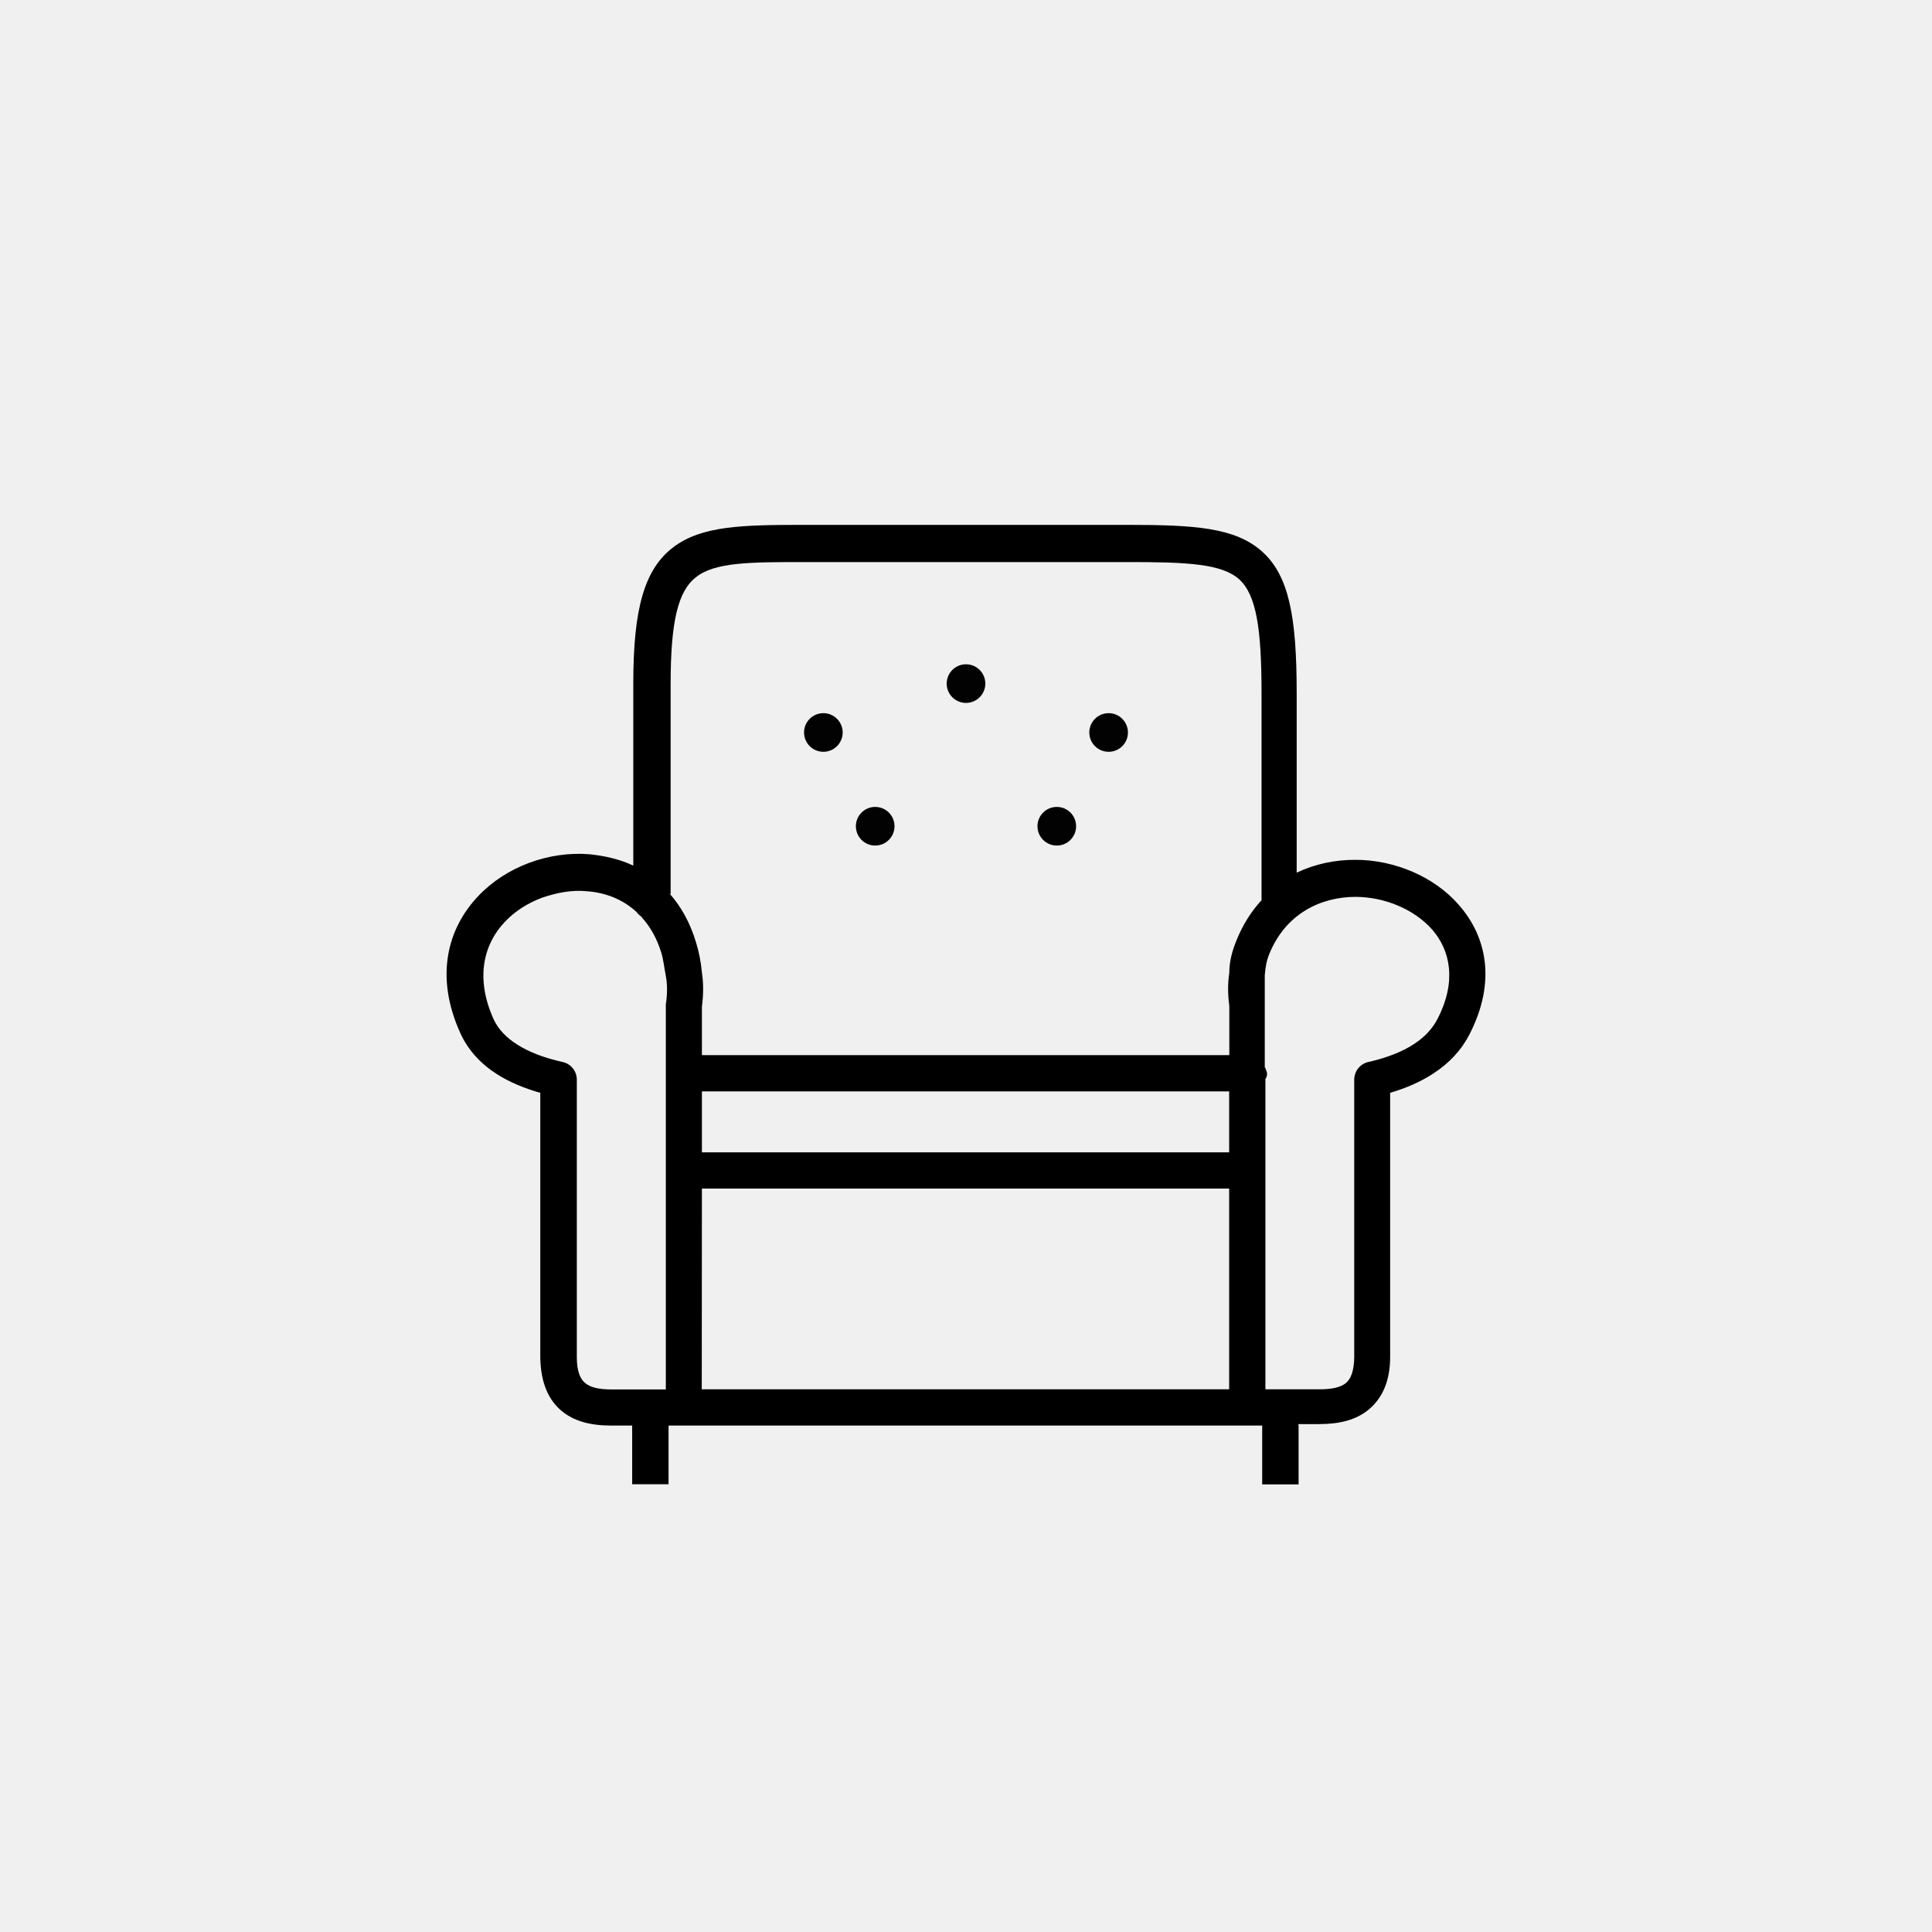
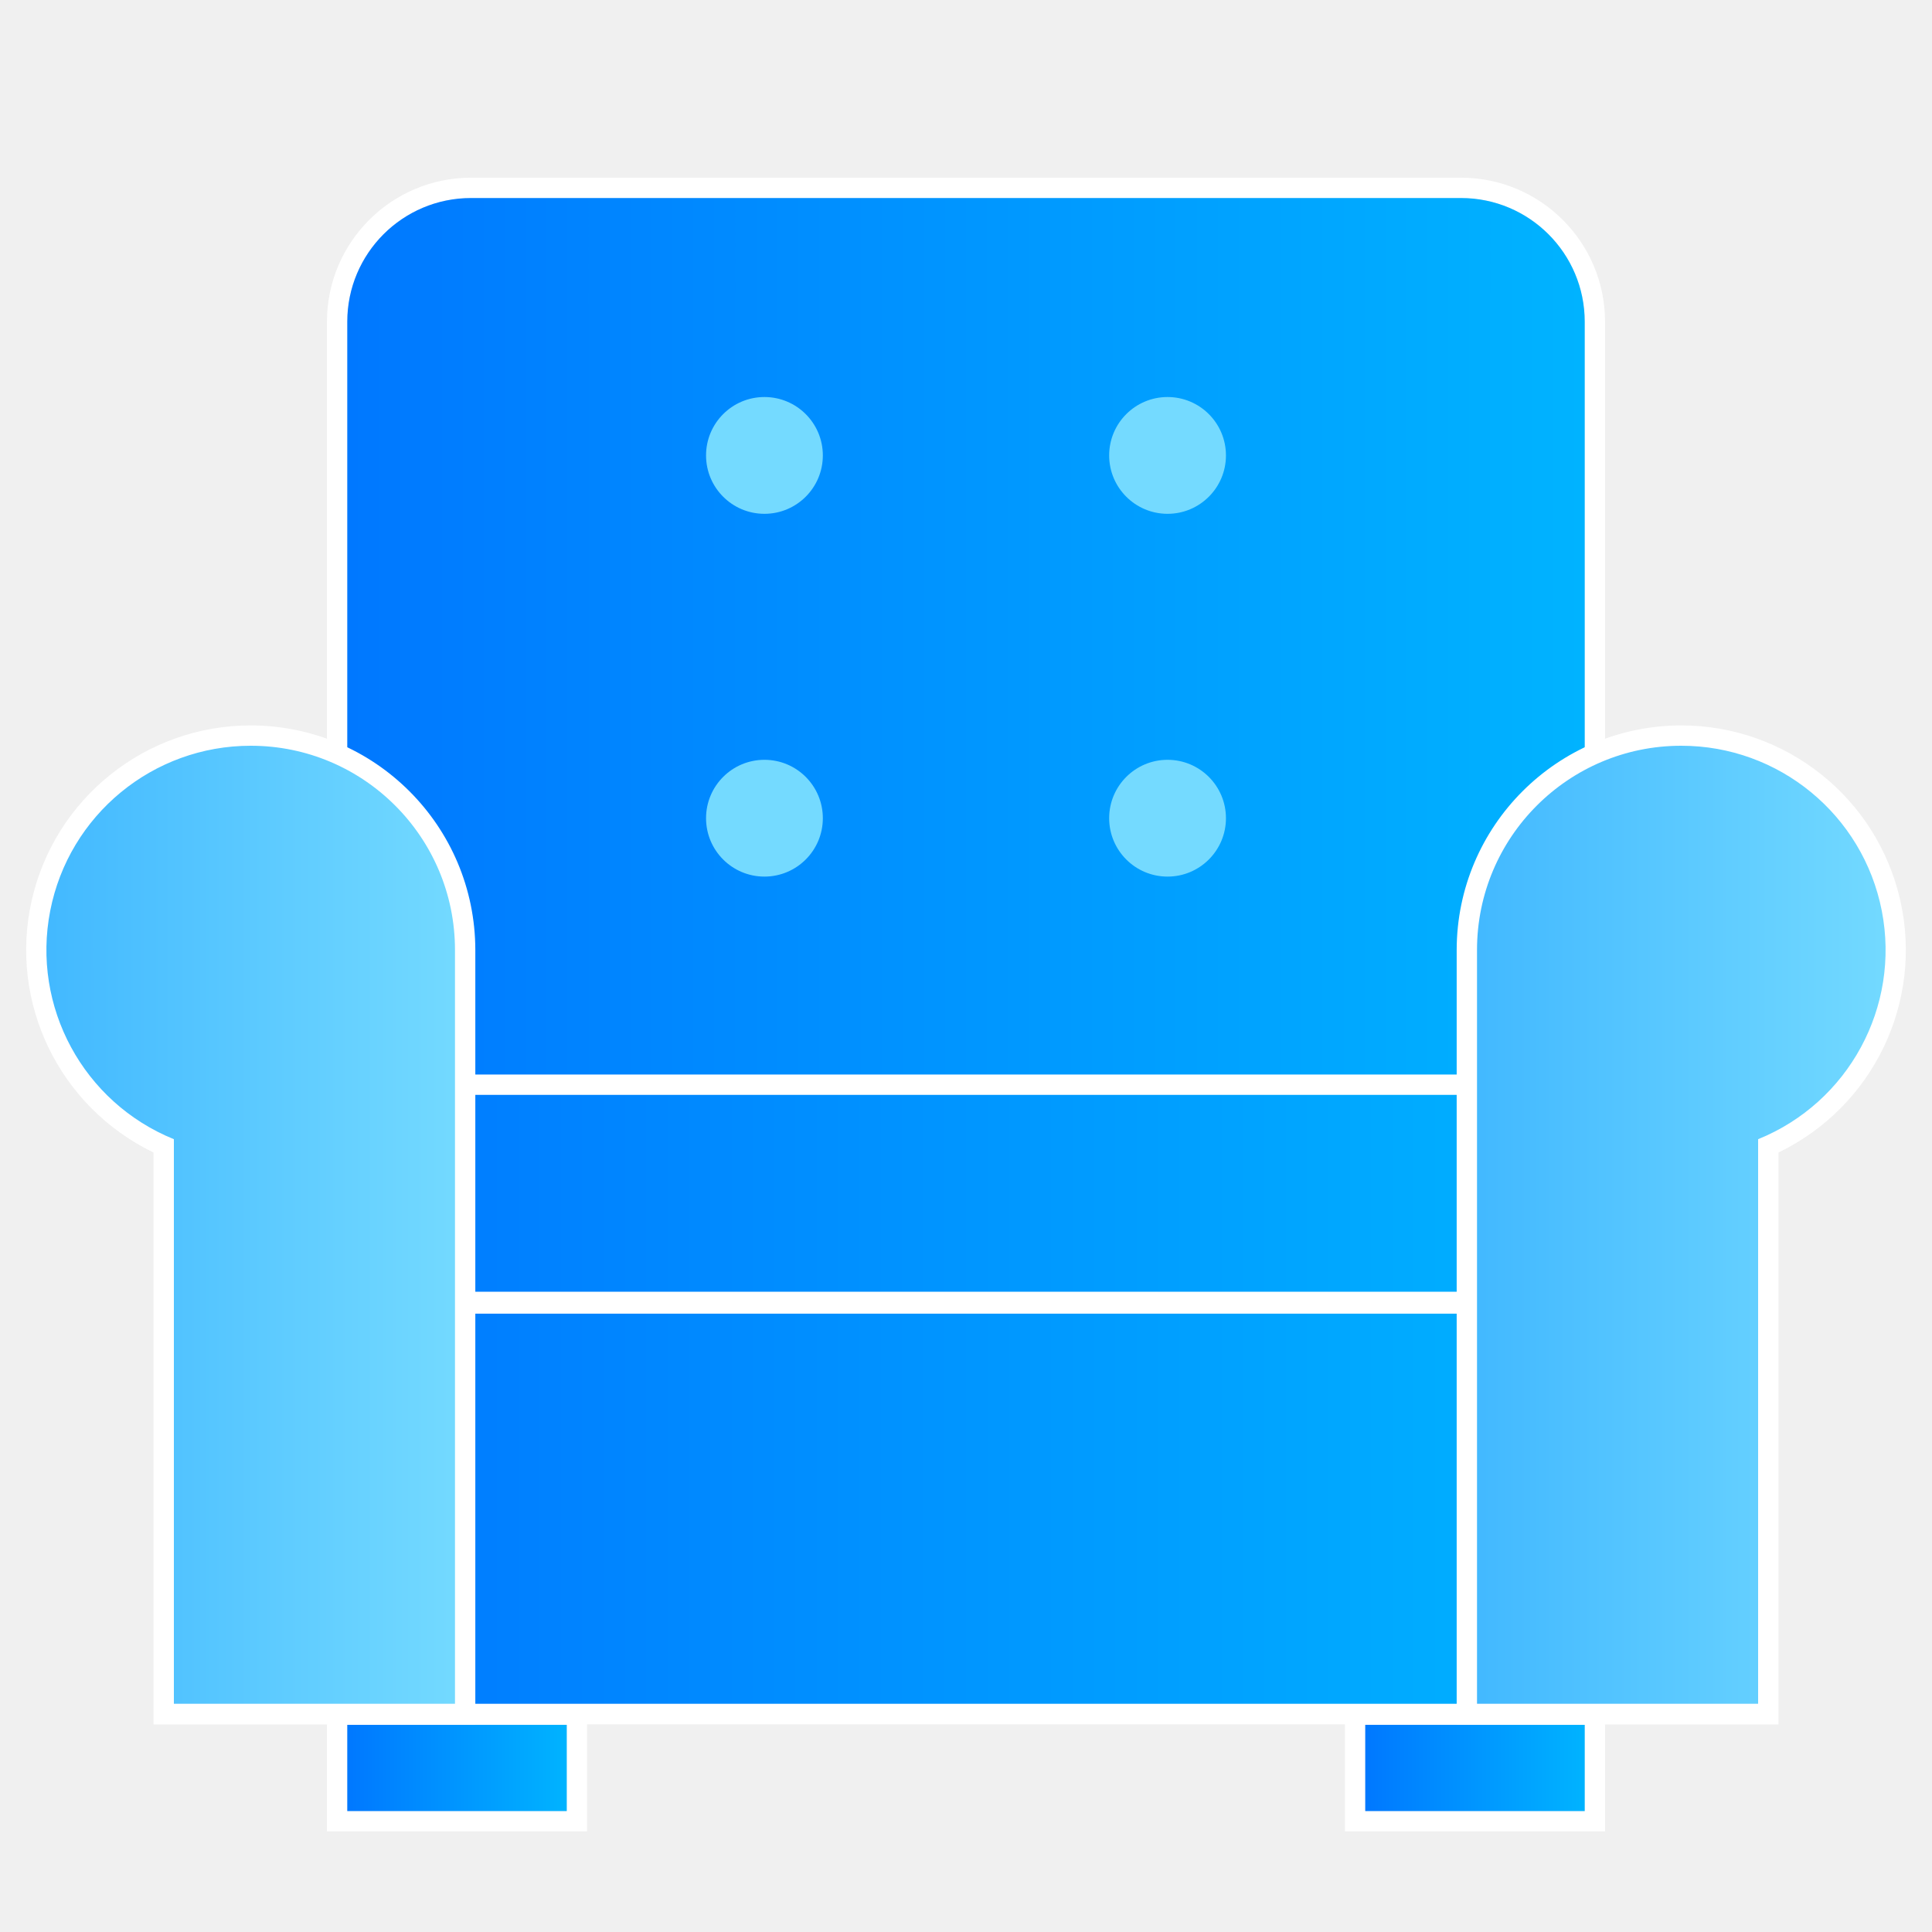
- <svg xmlns="http://www.w3.org/2000/svg" width="100" height="100" clip-rule="evenodd" fill-rule="evenodd" image-rendering="optimizeQuality" shape-rendering="geometricPrecision" text-rendering="geometricPrecision" version="1.1" viewBox="0 0 100 100">
-   <path d="m67.215 73.787v3.046h-1.884v-3.046h-30.726v3.038h-1.884v-3.038h-1.079c-1.062 0-1.934-0.216-2.59-0.772-0.672-0.573-1.054-1.436-1.087-2.714v-13.736c-0.847-0.241-1.594-0.556-2.224-0.954-0.863-0.548-1.511-1.253-1.909-2.125-1.345-2.955-0.664-5.436 0.921-7.105 0.722-0.764 1.635-1.345 2.631-1.718s2.075-0.531 3.121-0.448c0.788 0.083 1.56 0.249 2.274 0.589v-9.437c0-3.884 0.581-5.918 2.075-7.046 1.469-1.112 3.577-1.154 6.773-1.154h16.724c3.469 0 5.577 0.133 6.972 1.378 1.394 1.245 1.793 3.378 1.793 7.32v9.304c0.954-0.456 2.009-0.672 3.054-0.664 1.021 0 2.025 0.224 2.938 0.614 0.921 0.398 1.76 0.979 2.407 1.726 1.428 1.627 1.942 3.959 0.556 6.673-0.423 0.83-1.054 1.511-1.901 2.058-0.622 0.407-1.369 0.739-2.216 0.988v13.661c0 1.278-0.415 2.141-1.087 2.714-0.656 0.556-1.527 0.772-2.59 0.772h-1.079zm-32.544-27.522c0.581 0.664 1.046 1.486 1.353 2.506 0.149 0.481 0.257 1.004 0.307 1.569 0.083 0.548 0.083 1.137 0 1.768v2.506h27.298v-2.548c-0.083-0.614-0.083-1.187 0-1.718 0-0.598 0.158-1.154 0.365-1.66 0.332-0.83 0.78-1.527 1.303-2.092v-10.69c0-3.37-0.266-5.113-1.162-5.926-0.905-0.805-2.714-0.888-5.735-0.888h-16.724c-2.805 0-4.656 0-5.636 0.772-0.954 0.722-1.328 2.324-1.328 5.544v10.856zm1.66 10.225v3.154h27.29v-3.154zm-3.104-9.014c-0.108-0.083-0.207-0.166-0.282-0.274-0.722-0.664-1.627-1.004-2.565-1.071-0.78-0.083-1.585 0.083-2.316 0.332-0.739 0.274-1.411 0.697-1.934 1.253-1.096 1.154-1.544 2.905-0.581 5.038 0.241 0.523 0.656 0.954 1.22 1.311 0.622 0.398 1.419 0.697 2.357 0.905 0.415 0.091 0.73 0.465 0.73 0.913v14.375c0 0.689 0.166 1.112 0.432 1.328 0.282 0.241 0.755 0.332 1.378 0.332h2.797v-19.928c0.083-0.539 0.083-1.029 0-1.477-0.083-0.432-0.124-0.83-0.232-1.195-0.232-0.755-0.581-1.361-1.013-1.834zm32.27 7.785c0 0.091 0.083 0.191 0.083 0.29 0 0.1 0 0.199-0.083 0.29v16.069h2.797c0.622 0 1.096-0.091 1.378-0.332 0.257-0.216 0.407-0.631 0.423-1.303v-14.392c0-0.473 0.349-0.863 0.805-0.93 0.913-0.216 1.677-0.515 2.274-0.905 0.556-0.357 0.979-0.805 1.245-1.336 0.979-1.909 0.656-3.511-0.29-4.598-0.456-0.515-1.062-0.938-1.743-1.228-0.689-0.299-1.452-0.456-2.208-0.465-1.818 0-3.635 0.871-4.482 2.963-0.133 0.315-0.199 0.681-0.232 1.096v4.781zm-29.174 16.649h27.298v-10.391h-27.29z" fill-rule="nonzero" stroke-width="0" />
-   <g transform="translate(-42.465,13.897)" fill-opacity=".99">
-     <rect x="84.082" y="23.016" width="2" height="2" ry="1" stop-color="#000000" />
-     <rect x="91.465" y="20.486" width="2" height="2" ry="1" stop-color="#000000" />
-     <rect x="98.847" y="23.016" width="2" height="2" ry="1" stop-color="#000000" />
-     <g transform="translate(-.8188)">
-       <rect x="87.584" y="27.869" width="2" height="2" ry="1" stop-color="#000000" />
-       <rect x="96.983" y="27.869" width="2" height="2" ry="1" stop-color="#000000" />
-     </g>
-   </g>
+ <svg xmlns="http://www.w3.org/2000/svg" xmlns:xlink="http://www.w3.org/1999/xlink" id="Layer_1" data-name="Layer 1" width="400" height="400" viewBox="0 0 400 400">
+   <defs>
+     <style>.cls-1{fill:#fff;}.cls-2{fill:url(#New_Gradient_Swatch_2);}.cls-3{fill:#74daff;}.cls-4{fill:url(#New_Gradient_Swatch_2-2);}.cls-5{fill:url(#New_Gradient_Swatch_2-3);}.cls-6{fill:url(#New_Gradient_Swatch_2-4);}.cls-7{fill:none;stroke:#fff;stroke-miterlimit:10;stroke-width:4.54px;}.cls-8{fill:url(#New_Gradient_Swatch_3);}.cls-9{fill:url(#New_Gradient_Swatch_3-2);}</style>
+     <linearGradient id="New_Gradient_Swatch_2" x1="71.9" y1="133.84" x2="328.1" y2="133.84" gradientUnits="userSpaceOnUse">
+       <stop offset="0" stop-color="#0078ff" />
+       <stop offset="1" stop-color="#00b3ff" />
+     </linearGradient>
+     <linearGradient id="New_Gradient_Swatch_2-2" x1="69.79" y1="289.71" x2="330.21" y2="289.71" xlink:href="#New_Gradient_Swatch_2" />
+     <linearGradient id="New_Gradient_Swatch_2-3" x1="71.9" y1="366.03" x2="117.34" y2="366.03" xlink:href="#New_Gradient_Swatch_2" />
+     <linearGradient id="New_Gradient_Swatch_2-4" x1="282.66" y1="366.03" x2="328.1" y2="366.03" xlink:href="#New_Gradient_Swatch_2" />
+     <linearGradient id="New_Gradient_Swatch_3" x1="303.7" y1="253.57" x2="392.47" y2="253.57" gradientUnits="userSpaceOnUse">
+       <stop offset="0" stop-color="#41b8ff" />
+       <stop offset="1" stop-color="#74daff" />
+     </linearGradient>
+     <linearGradient id="New_Gradient_Swatch_3-2" x1="7.53" y1="253.57" x2="96.3" y2="253.57" xlink:href="#New_Gradient_Swatch_3" />
+   </defs>
+   <path class="cls-1" d="M117.34,357.11V375H71.9V357.11h45.44m4.21-4.21H67.69v26.27h53.86V352.9Z" />
+   <path class="cls-1" d="M328.1,357.11V375H282.66V357.11H328.1m4.21-4.21H278.45v26.27h53.86V352.9Z" />
+   <path class="cls-1" d="M302.49,41A25.61,25.61,0,0,1,328.1,66.61v92.81A42.28,42.28,0,1,1,364,235.86V352.75H305.8V226.68H94.2V352.75H36V235.86A42.28,42.28,0,1,1,71.9,159.42V66.61A25.61,25.61,0,0,1,97.51,41h205m0-4.21h-205A29.85,29.85,0,0,0,67.69,66.61V153A46.49,46.49,0,0,0,31.81,238.6V357h66.6V230.89H301.59V357h66.6V238.6A46.49,46.49,0,0,0,332.31,153V66.61a29.85,29.85,0,0,0-29.82-29.82Z" />
+   <path class="cls-2" d="M97.51,41h205A25.61,25.61,0,0,1,328.1,66.61V226.68a0,0,0,0,1,0,0H71.9a0,0,0,0,1,0,0V66.61A25.61,25.61,0,0,1,97.51,41Z" />
+   <circle class="cls-3" cx="158.27" cy="94.29" r="12.09" />
+   <circle class="cls-3" cx="241.73" cy="94.29" r="12.09" />
+   <circle class="cls-3" cx="158.27" cy="169.4" r="12.09" />
+   <circle class="cls-3" cx="241.73" cy="169.4" r="12.09" />
+   <rect class="cls-4" x="69.79" y="224.58" width="260.42" height="130.27" />
+   <path class="cls-1" d="M328.1,226.68V352.75H71.9V226.68H328.1m4.21-4.21H67.69V357H332.31V222.47Z" />
+   <rect class="cls-5" x="71.9" y="357.11" width="45.44" height="17.85" />
+   <rect class="cls-6" x="282.66" y="357.11" width="45.44" height="17.85" />
+   <line class="cls-7" x1="94.2" y1="269.71" x2="305.8" y2="269.71" />
+   <path class="cls-8" d="M303.7,354.85V196.68a44.39,44.39,0,1,1,62.38,40.58V354.85Z" />
+   <path class="cls-1" d="M348.08,154.4A42.28,42.28,0,0,1,364,235.86V352.75H305.8V196.68a42.28,42.28,0,0,1,42.28-42.28m0-4.21a46.55,46.55,0,0,0-46.49,46.49V357h66.6V238.6a46.49,46.49,0,0,0-20.11-88.41Z" />
+   <path class="cls-9" d="M33.92,354.85V237.26A44.39,44.39,0,1,1,96.3,196.68V354.85Z" />
+   <path class="cls-1" d="M51.92,154.4A42.28,42.28,0,0,1,94.2,196.68V352.75H36V235.86a42.28,42.28,0,0,1,15.9-81.46m0-4.21A46.49,46.49,0,0,0,31.81,238.6V357h66.6V196.68a46.55,46.55,0,0,0-46.49-46.49Z" />
</svg>
